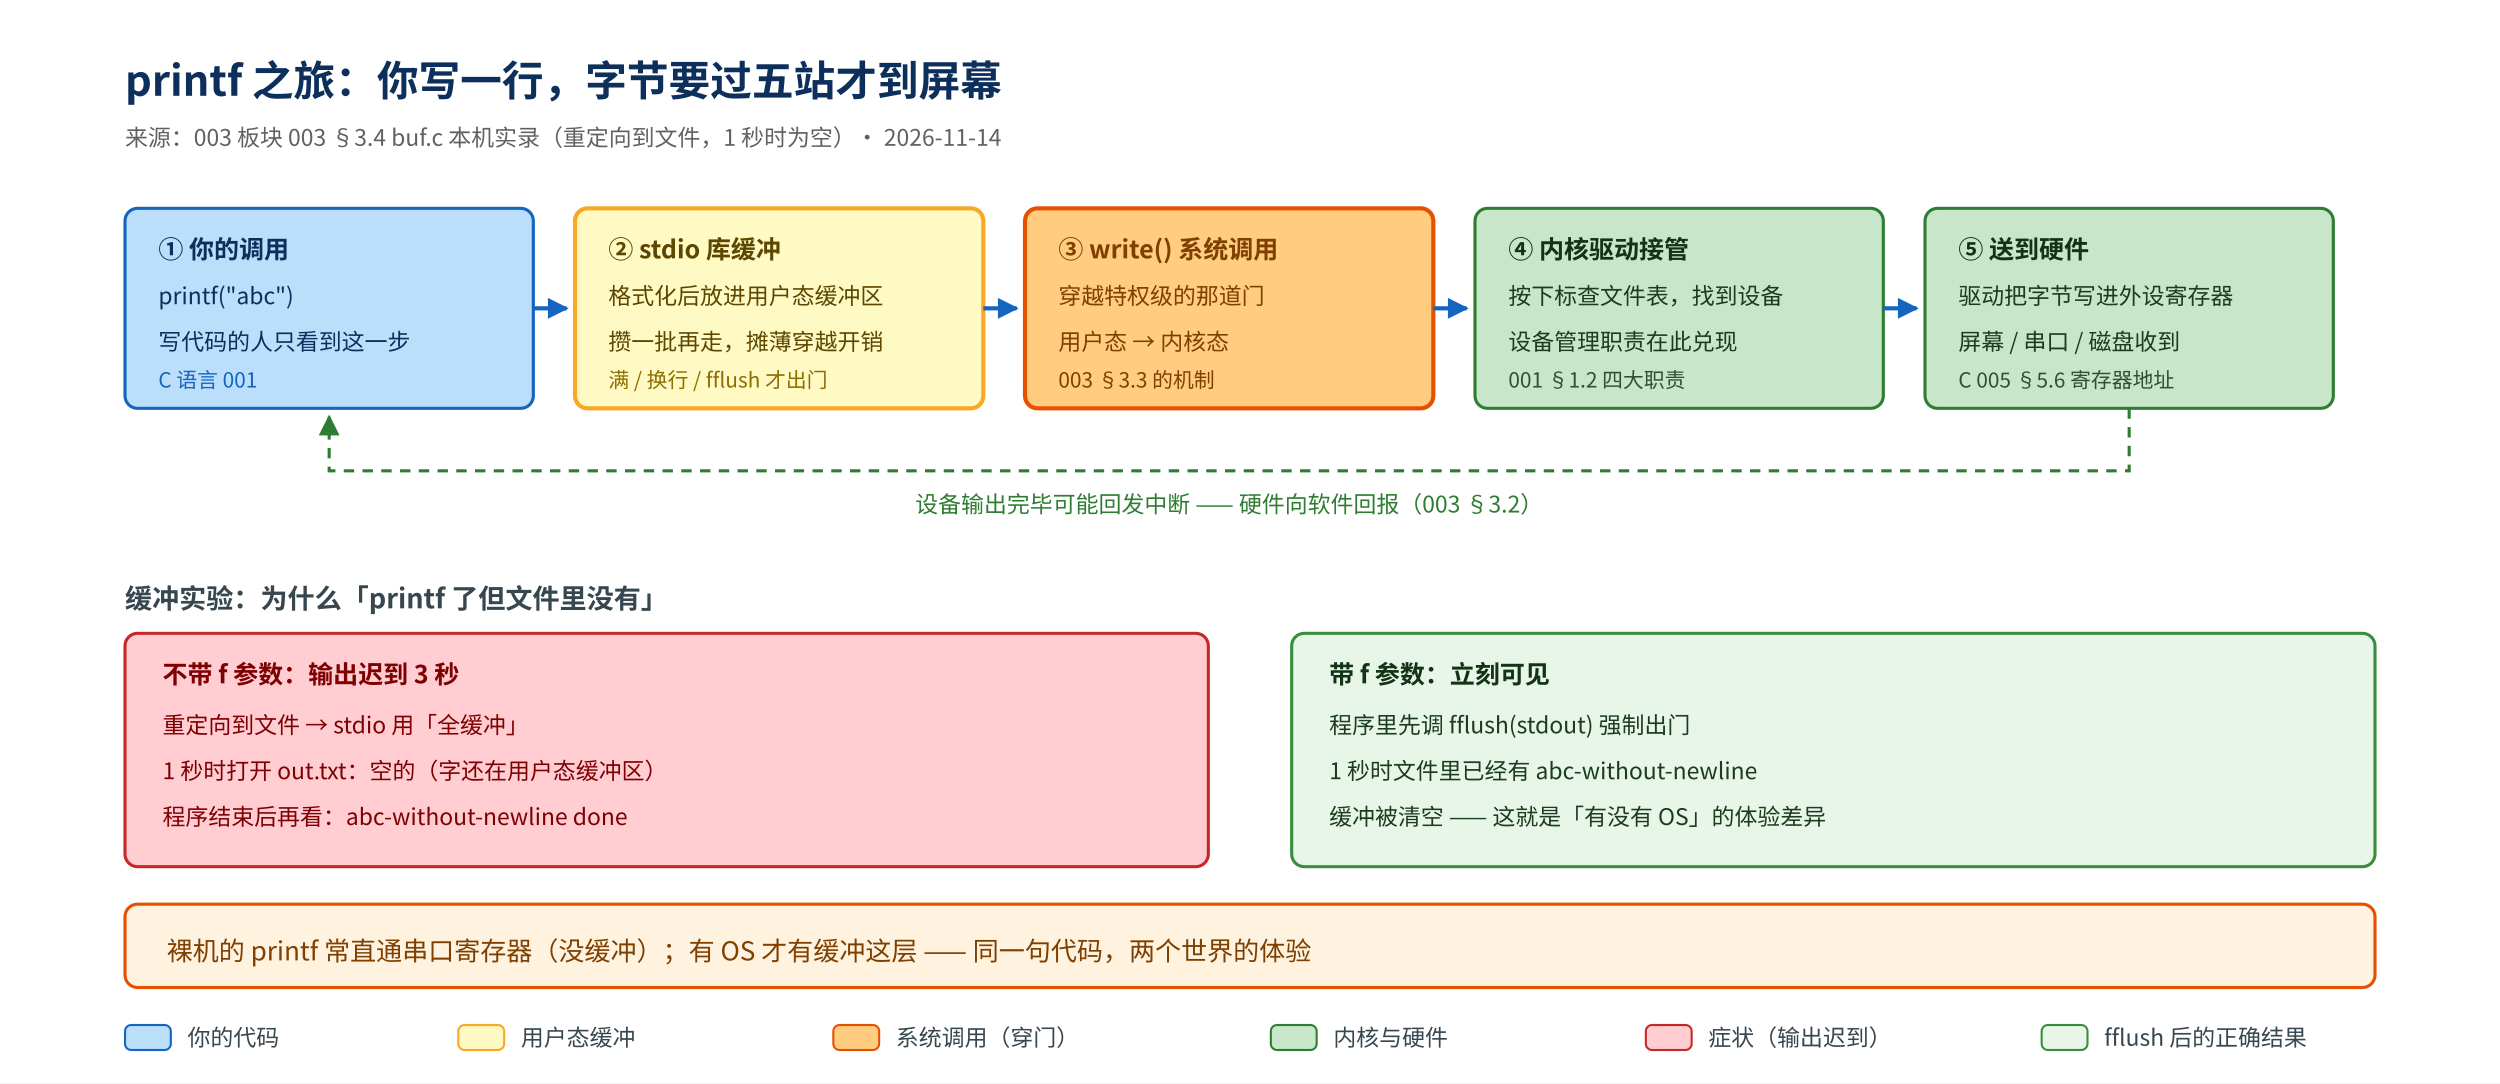
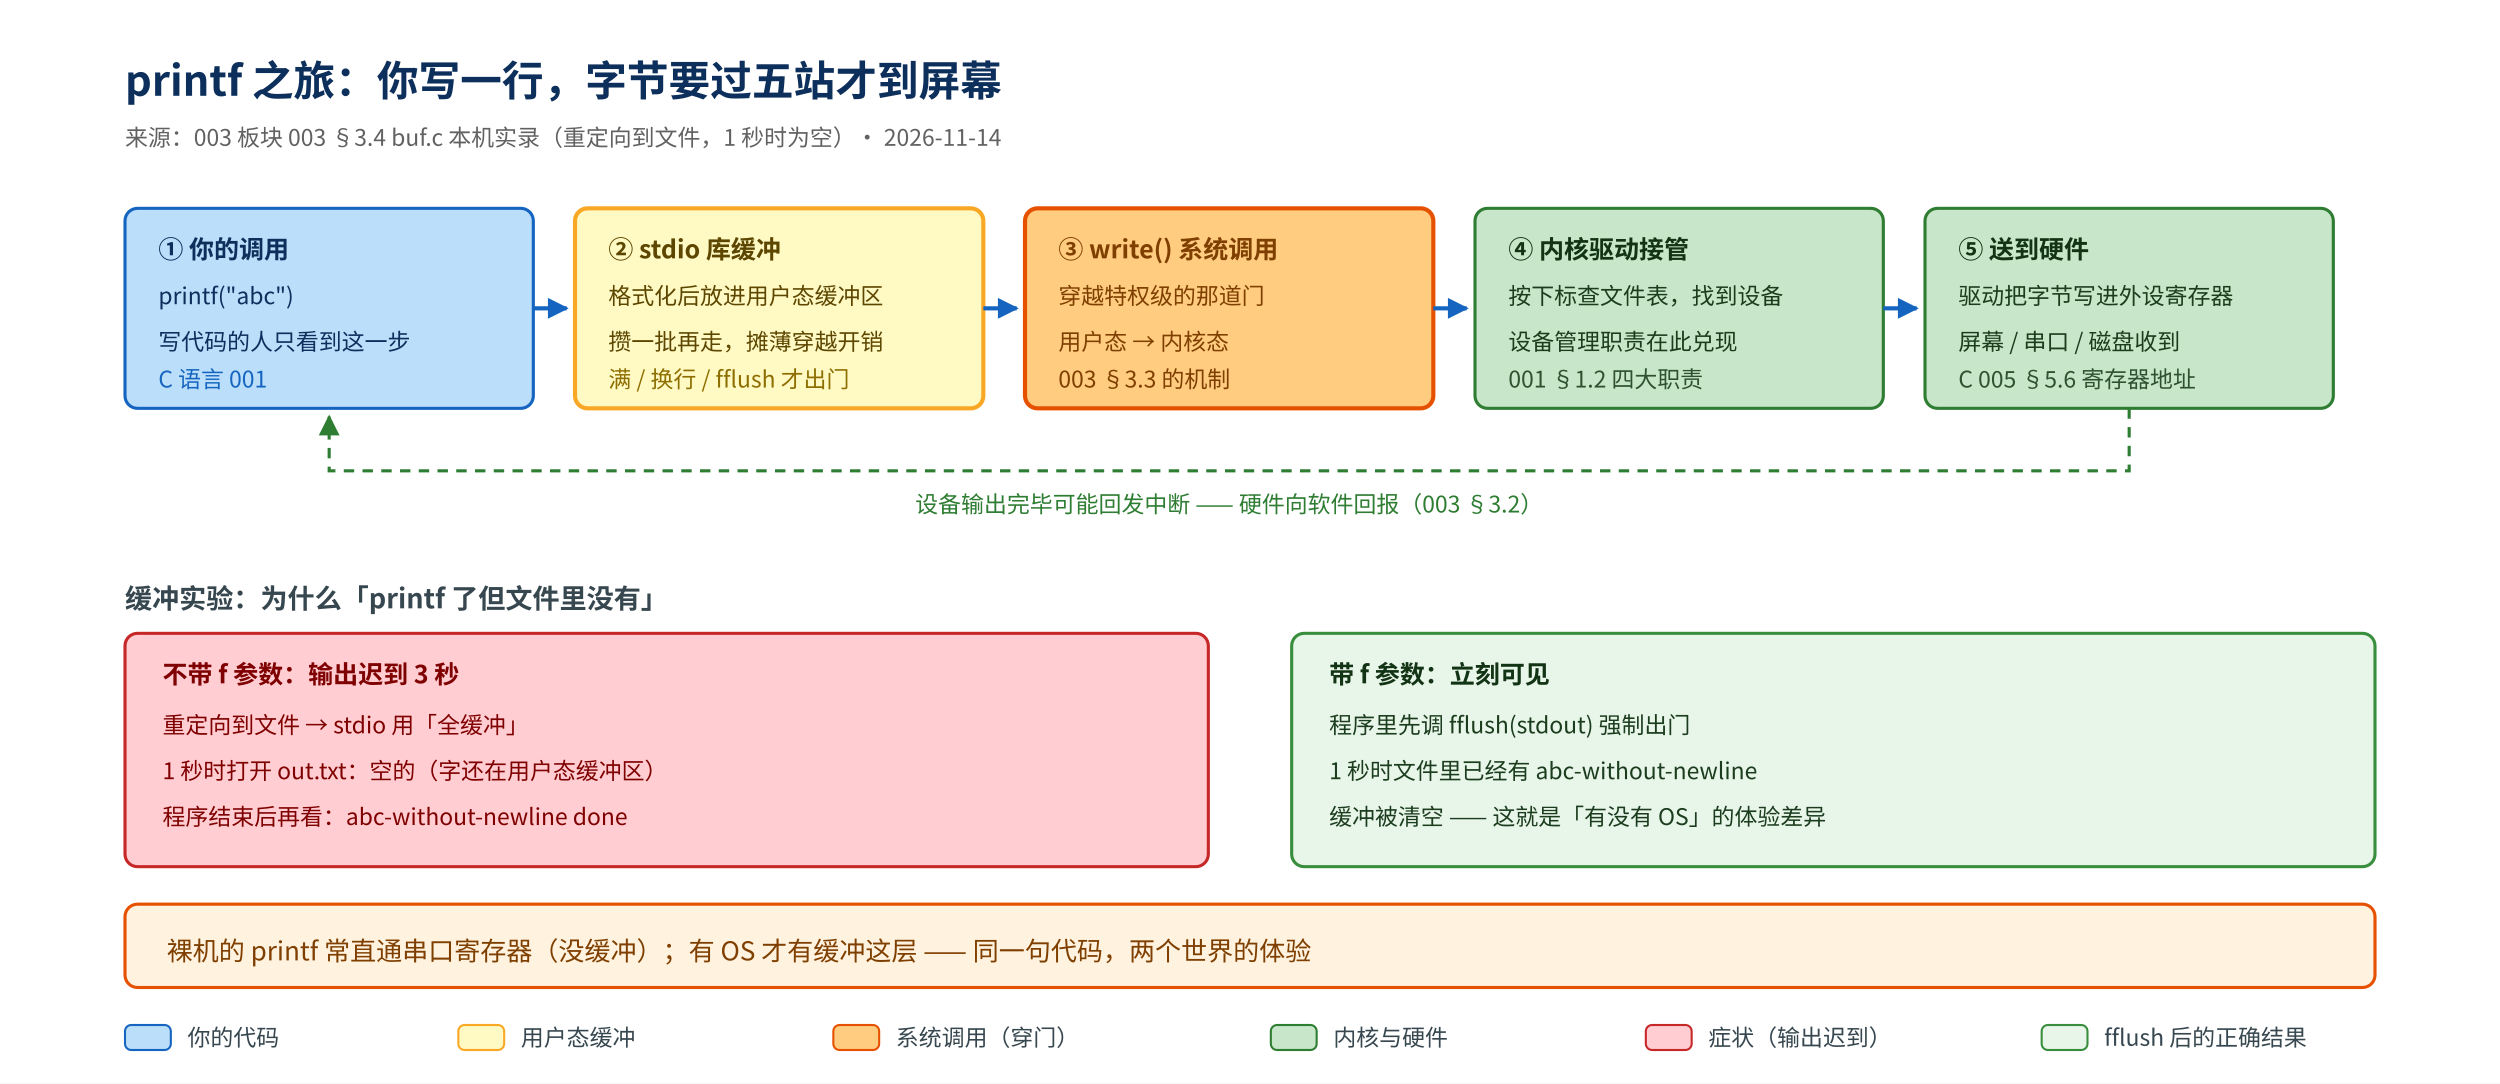
<svg xmlns="http://www.w3.org/2000/svg" viewBox="0 0 1200 520" font-family="'Microsoft YaHei','PingFang SC','Noto Sans CJK SC',sans-serif">
  <rect x="0" y="0" width="1200" height="520" fill="#ffffff" />
  <defs>
    <marker id="arrow" viewBox="0 0 10 10" refX="9" refY="5" markerWidth="10" markerHeight="10" markerUnits="userSpaceOnUse" orient="auto-start-reverse">
      <path d="M 0 0 L 10 5 L 0 10 z" fill="#1565c0" />
    </marker>
    <marker id="arrowGreen" viewBox="0 0 10 10" refX="9" refY="5" markerWidth="10" markerHeight="10" markerUnits="userSpaceOnUse" orient="auto-start-reverse">
      <path d="M 0 0 L 10 5 L 0 10 z" fill="#2e7d32" />
    </marker>
  </defs>
  <text x="60" y="46" font-size="20" font-weight="bold" fill="#0d2f5c">printf 之旅：你写一行，字节要过五站才到屏幕</text>
  <text x="60" y="70" font-size="11" fill="#616161">来源：003 板块 003 §3.4 buf.c 本机实录（重定向到文件，1 秒时为空）· 2026-11-14</text>
  <rect x="60" y="100" width="196" height="96" rx="6" fill="#bbdefb" stroke="#1565c0" stroke-width="1.5" />
  <text x="76" y="124" font-size="12" font-weight="bold" fill="#0d2f5c">① 你的调用</text>
  <text x="76" y="146" font-size="11" fill="#0d2f5c">printf("abc")</text>
  <text x="76" y="168" font-size="11" fill="#0d2f5c">写代码的人只看到这一步</text>
-   <text x="76" y="186" font-size="10" fill="#1565c0">C 语言 001</text>
+   <text x="76" y="186" font-size="11" fill="#1565c0">C 语言 001</text>
  <rect x="276" y="100" width="196" height="96" rx="6" fill="#fff9c4" stroke="#f9a825" stroke-width="2" />
  <text x="292" y="124" font-size="12" font-weight="bold" fill="#5d4700">② stdio 库缓冲</text>
  <text x="292" y="146" font-size="11" fill="#5d4700">格式化后放进用户态缓冲区</text>
  <text x="292" y="168" font-size="11" fill="#5d4700">攒一批再走，摊薄穿越开销</text>
-   <text x="292" y="186" font-size="10" fill="#8d6e00">满 / 换行 / fflush 才出门</text>
+   <text x="292" y="186" font-size="11" fill="#8d6e00">满 / 换行 / fflush 才出门</text>
  <rect x="492" y="100" width="196" height="96" rx="6" fill="#ffcc80" stroke="#e65100" stroke-width="2" />
  <text x="508" y="124" font-size="12" font-weight="bold" fill="#7f3f00">③ write() 系统调用</text>
  <text x="508" y="146" font-size="11" fill="#7f3f00">穿越特权级的那道门</text>
  <text x="508" y="168" font-size="11" fill="#7f3f00">用户态 → 内核态</text>
-   <text x="508" y="186" font-size="10" fill="#7f3f00">003 §3.3 的机制</text>
+   <text x="508" y="186" font-size="11" fill="#7f3f00">003 §3.3 的机制</text>
  <rect x="708" y="100" width="196" height="96" rx="6" fill="#c8e6c9" stroke="#2e7d32" stroke-width="1.5" />
  <text x="724" y="124" font-size="12" font-weight="bold" fill="#123314">④ 内核驱动接管</text>
  <text x="724" y="146" font-size="11" fill="#1b3d1e">按下标查文件表，找到设备</text>
  <text x="724" y="168" font-size="11" fill="#1b3d1e">设备管理职责在此兑现</text>
-   <text x="724" y="186" font-size="10" fill="#2e5230">001 §1.2 四大职责</text>
+   <text x="724" y="186" font-size="11" fill="#2e5230">001 §1.2 四大职责</text>
  <rect x="924" y="100" width="196" height="96" rx="6" fill="#c8e6c9" stroke="#2e7d32" stroke-width="1.5" />
  <text x="940" y="124" font-size="12" font-weight="bold" fill="#123314">⑤ 送到硬件</text>
  <text x="940" y="146" font-size="11" fill="#1b3d1e">驱动把字节写进外设寄存器</text>
  <text x="940" y="168" font-size="11" fill="#1b3d1e">屏幕 / 串口 / 磁盘收到</text>
-   <text x="940" y="186" font-size="10" fill="#2e5230">C 005 §5.6 寄存器地址</text>
+   <text x="940" y="186" font-size="11" fill="#2e5230">C 005 §5.6 寄存器地址</text>
  <line x1="256" y1="148" x2="272" y2="148" stroke="#1565c0" stroke-width="2" marker-end="url(#arrow)" />
  <line x1="472" y1="148" x2="488" y2="148" stroke="#1565c0" stroke-width="2" marker-end="url(#arrow)" />
  <line x1="688" y1="148" x2="704" y2="148" stroke="#1565c0" stroke-width="2" marker-end="url(#arrow)" />
  <line x1="904" y1="148" x2="920" y2="148" stroke="#1565c0" stroke-width="2" marker-end="url(#arrow)" />
  <path d="M 1022 196 L 1022 226 L 158 226 L 158 200" fill="none" stroke="#2e7d32" stroke-width="1.5" stroke-dasharray="5 4" marker-end="url(#arrowGreen)" />
  <text x="590" y="246" font-size="11" fill="#2e7d32" text-anchor="middle">设备输出完毕可能回发中断 —— 硬件向软件回报（003 §3.2）</text>
  <text x="60" y="292" font-size="13" font-weight="bold" fill="#37474f">缓冲实验：为什么「printf 了但文件里没有」</text>
  <rect x="60" y="304" width="520" height="112" rx="6" fill="#ffcdd2" stroke="#c62828" stroke-width="1.5" />
  <text x="78" y="328" font-size="12" font-weight="bold" fill="#7f0000">不带 f 参数：输出迟到 3 秒</text>
  <text x="78" y="352" font-size="11" fill="#7f0000">重定向到文件 → stdio 用「全缓冲」</text>
  <text x="78" y="374" font-size="11" fill="#7f0000">1 秒时打开 out.txt：空的（字还在用户态缓冲区）</text>
  <text x="78" y="396" font-size="11" fill="#7f0000">程序结束后再看：abc-without-newline done</text>
  <rect x="620" y="304" width="520" height="112" rx="6" fill="#e8f5e9" stroke="#388e3c" stroke-width="1.5" />
  <text x="638" y="328" font-size="12" font-weight="bold" fill="#123314">带 f 参数：立刻可见</text>
  <text x="638" y="352" font-size="11" fill="#1b3d1e">程序里先调 fflush(stdout) 强制出门</text>
  <text x="638" y="374" font-size="11" fill="#1b3d1e">1 秒时文件里已经有 abc-without-newline</text>
  <text x="638" y="396" font-size="11" fill="#1b3d1e">缓冲被清空 —— 这就是「有没有 OS」的体验差异</text>
  <rect x="60" y="434" width="1080" height="40" rx="6" fill="#fff3e0" stroke="#e65100" stroke-width="1.5" />
  <text x="80" y="461" font-size="12.5" fill="#7f3f00">裸机的 printf 常直通串口寄存器（没缓冲）；有 OS 才有缓冲这层 —— 同一句代码，两个世界的体验</text>
  <rect x="60" y="492" width="22" height="12" rx="3" fill="#bbdefb" stroke="#1565c0" stroke-width="1" />
  <text x="90" y="502" font-size="11" fill="#37474f">你的代码</text>
  <rect x="220" y="492" width="22" height="12" rx="3" fill="#fff9c4" stroke="#f9a825" stroke-width="1" />
  <text x="250" y="502" font-size="11" fill="#37474f">用户态缓冲</text>
  <rect x="400" y="492" width="22" height="12" rx="3" fill="#ffcc80" stroke="#e65100" stroke-width="1" />
  <text x="430" y="502" font-size="11" fill="#37474f">系统调用（穿门）</text>
  <rect x="610" y="492" width="22" height="12" rx="3" fill="#c8e6c9" stroke="#2e7d32" stroke-width="1" />
  <text x="640" y="502" font-size="11" fill="#37474f">内核与硬件</text>
  <rect x="790" y="492" width="22" height="12" rx="3" fill="#ffcdd2" stroke="#c62828" stroke-width="1" />
  <text x="820" y="502" font-size="11" fill="#37474f">症状（输出迟到）</text>
  <rect x="980" y="492" width="22" height="12" rx="3" fill="#e8f5e9" stroke="#388e3c" stroke-width="1" />
  <text x="1010" y="502" font-size="11" fill="#37474f">fflush 后的正确结果</text>
</svg>
